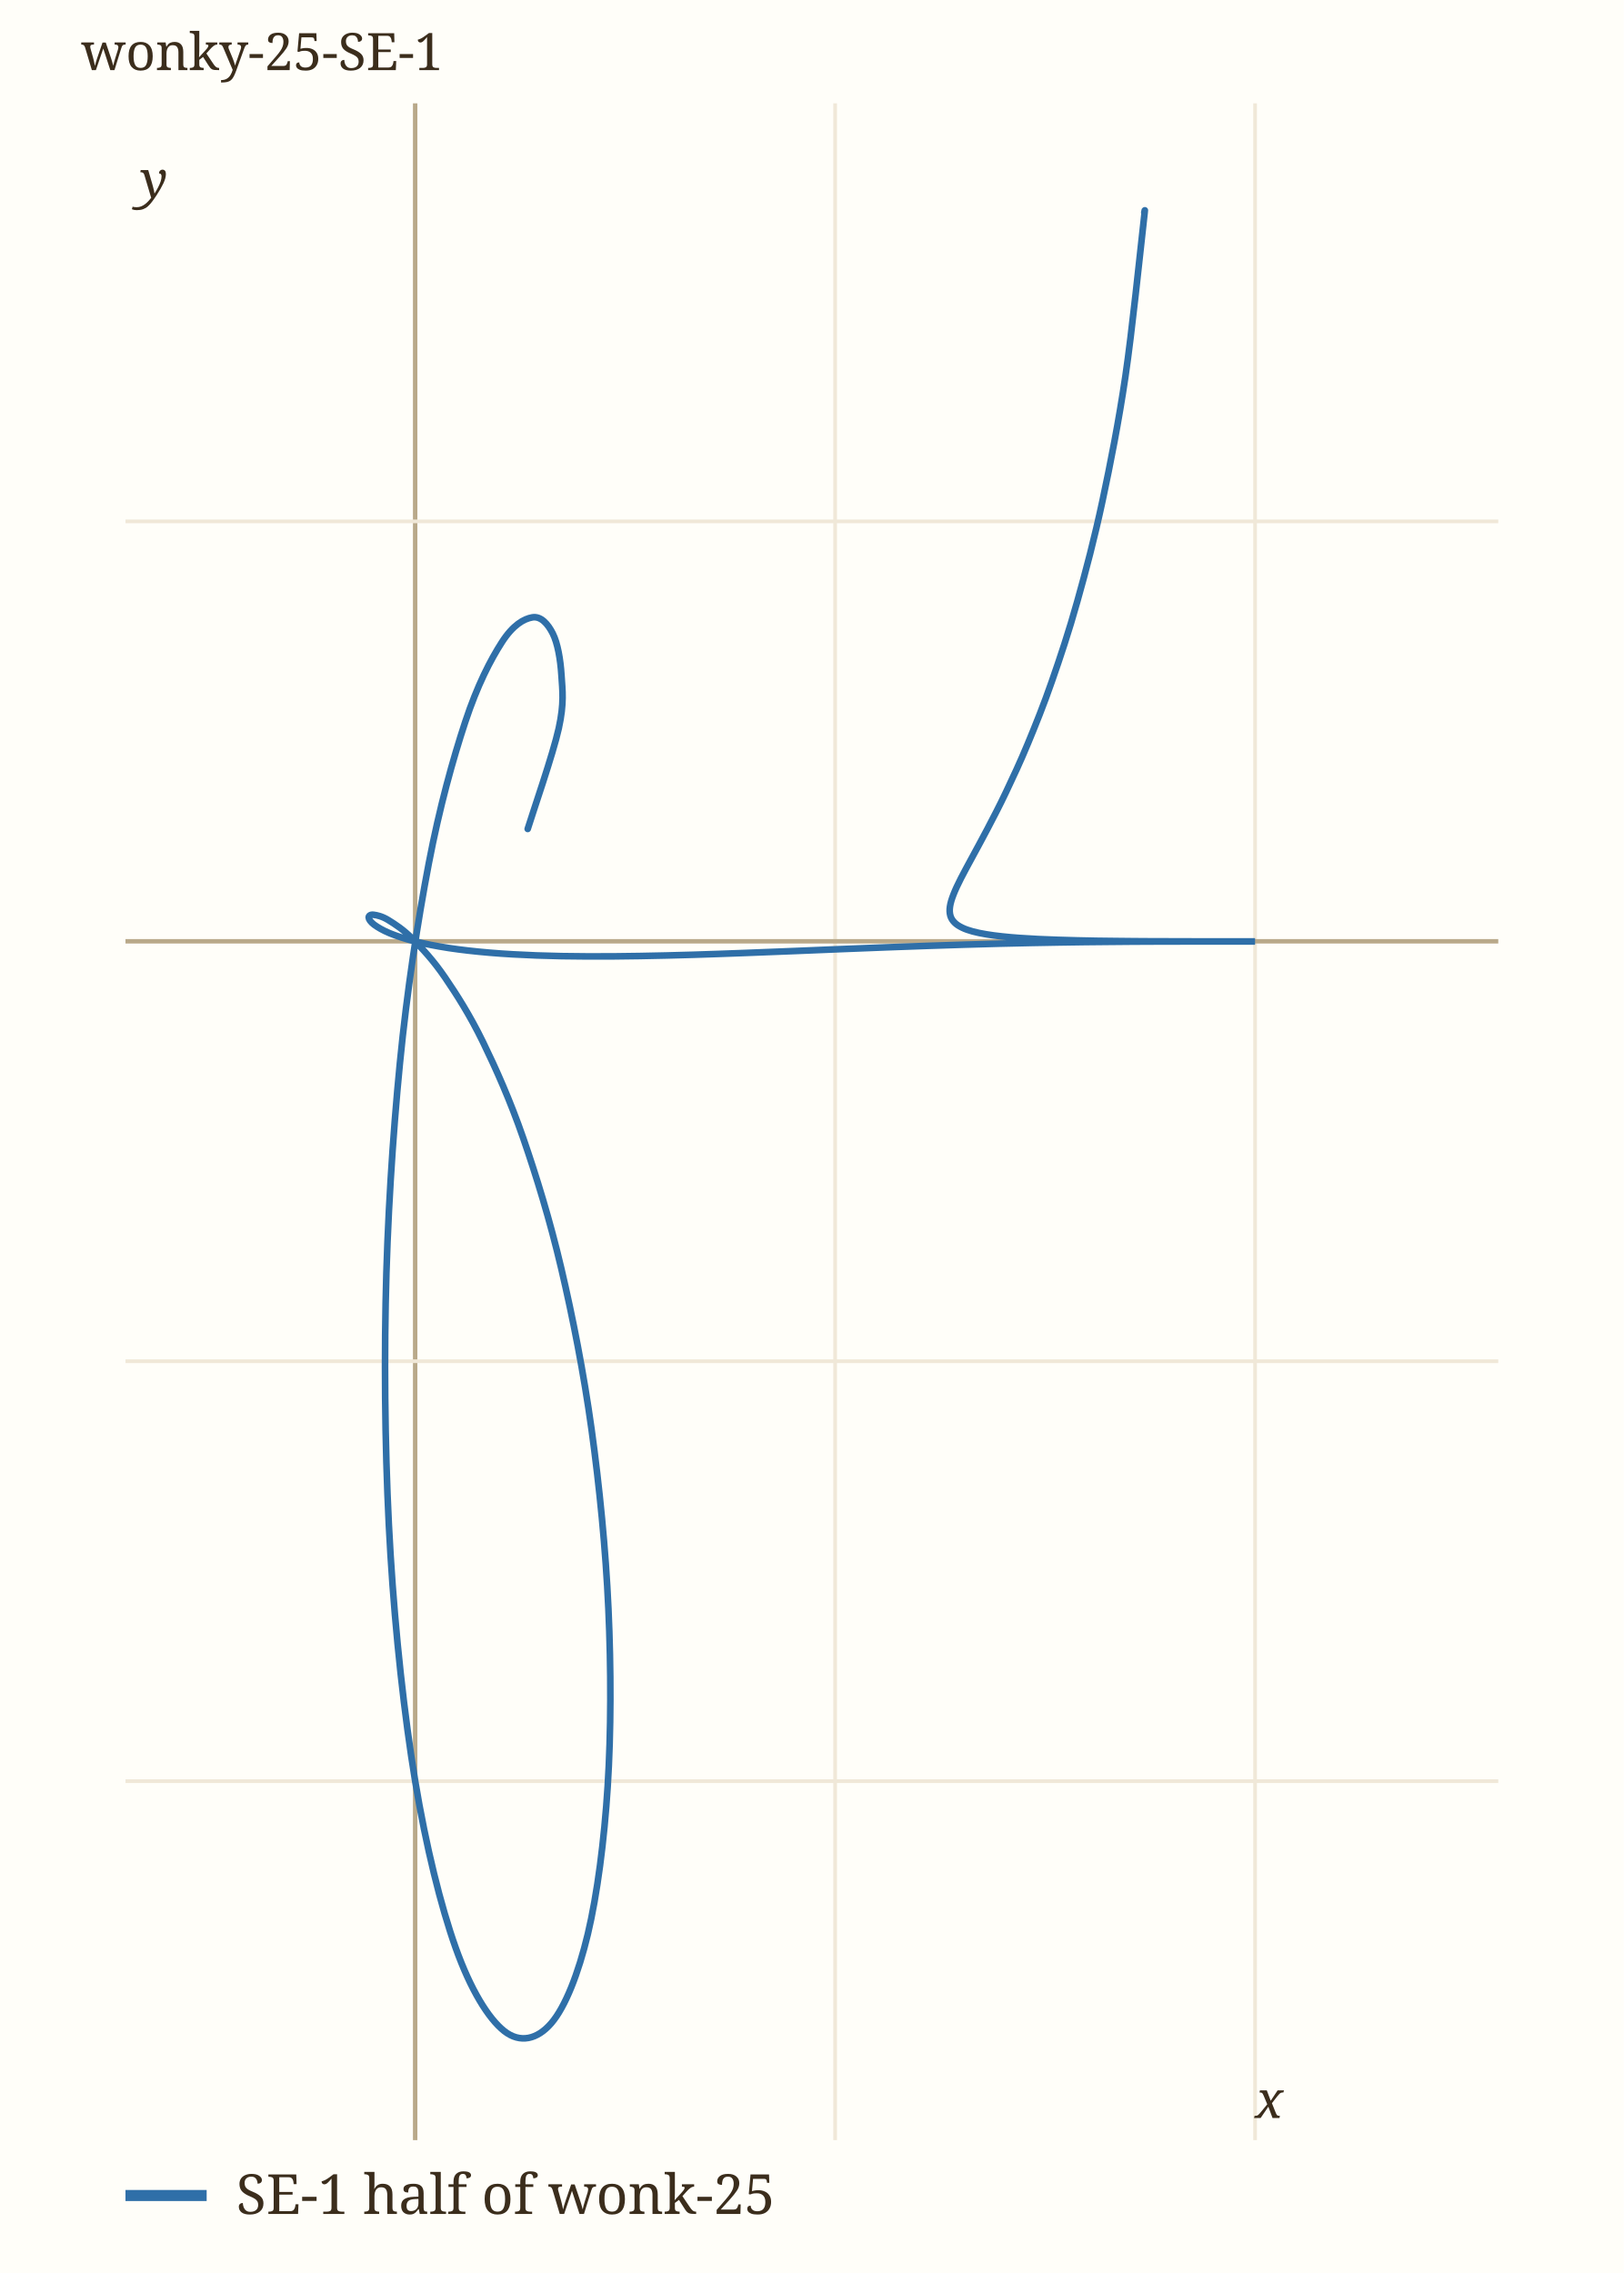
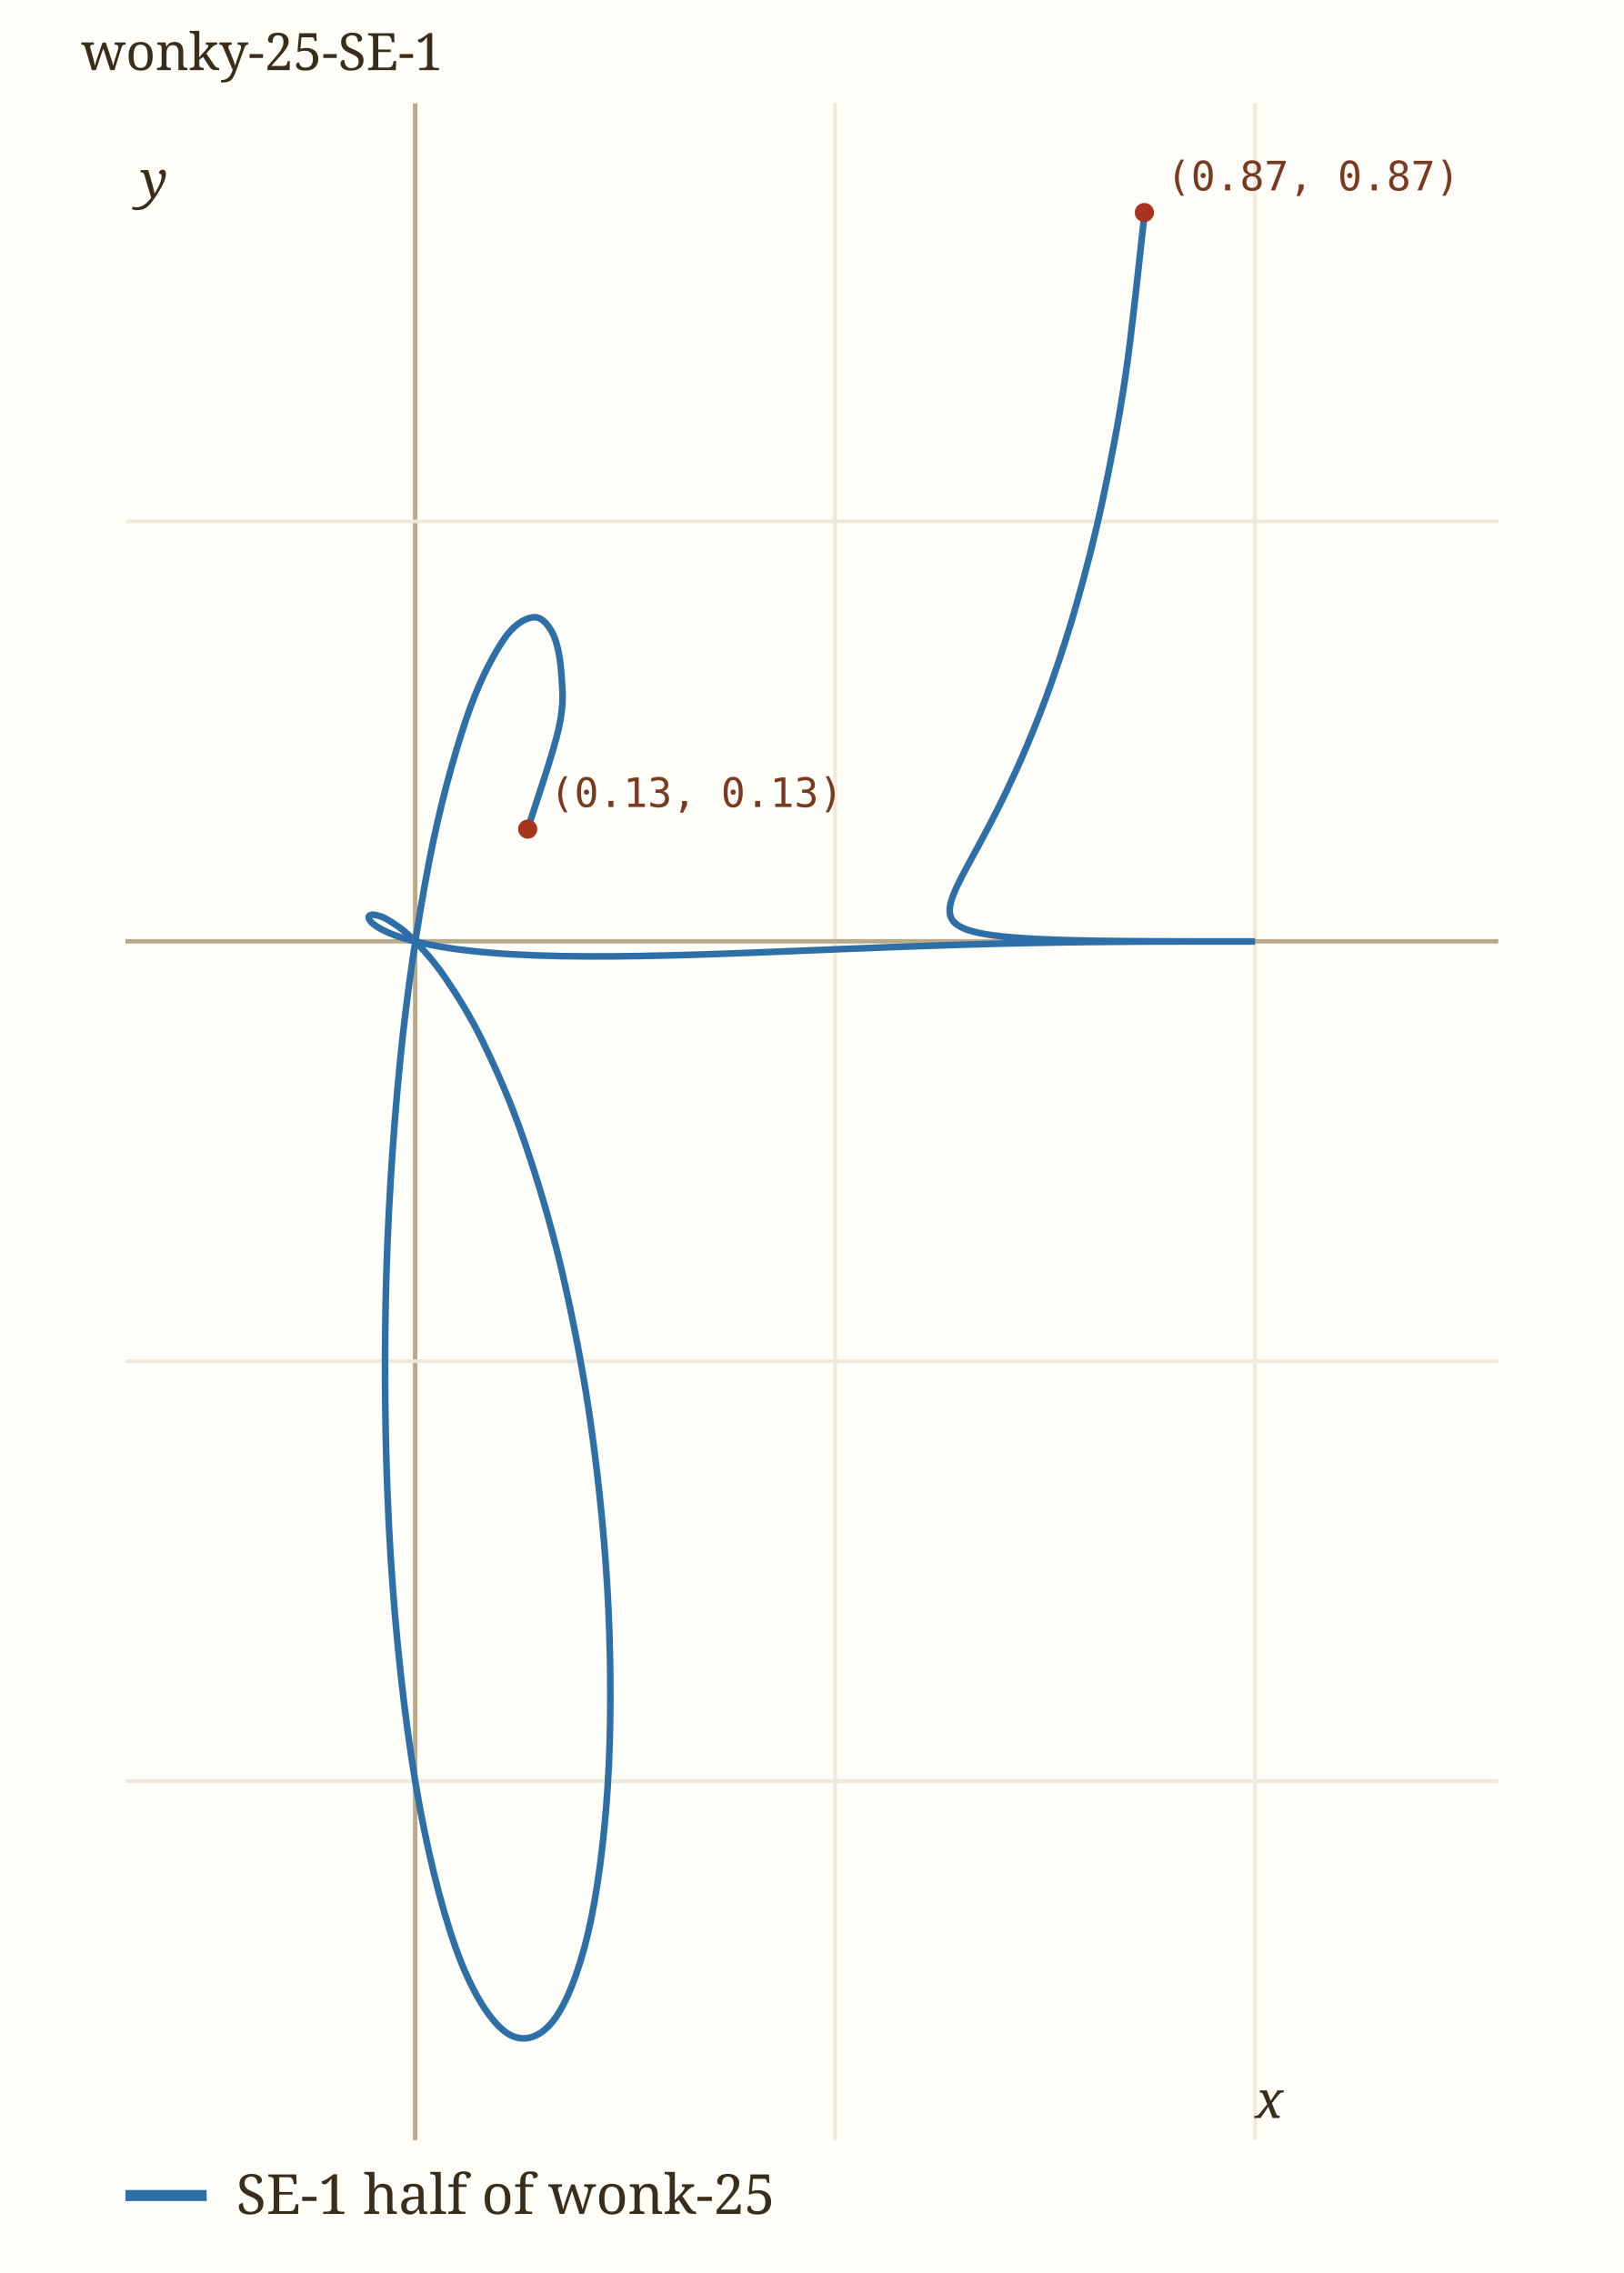
<svg xmlns="http://www.w3.org/2000/svg" viewBox="0 0 440 616" width="440" height="616" role="img" aria-label="wonky-25-SE-1" data-panel="wonky-25-SE-1">
  <rect x="0" y="0" width="440" height="616" fill="#fffef9" />
  <clipPath id="clip-wonky-25-SE-1">
    <rect x="34" y="28" width="372" height="552" />
  </clipPath>
  <g clip-path="url(#clip-wonky-25-SE-1)">
    <line x1="112.5" x2="112.5" y1="28" y2="580" stroke="#b9a98a" stroke-width="1.2" />
    <line x1="226.3" x2="226.3" y1="28" y2="580" stroke="#f0e8d8" stroke-width="1" />
    <text x="226.3" y="594.0" font-family="ui-monospace, Menlo, monospace" font-size="11" fill="#9c8a6a" text-anchor="middle">0.5</text>
    <line x1="340.1" x2="340.1" y1="28" y2="580" stroke="#f0e8d8" stroke-width="1" />
    <text x="340.1" y="594.0" font-family="ui-monospace, Menlo, monospace" font-size="11" fill="#9c8a6a" text-anchor="middle">1</text>
    <line x1="34" x2="406" y1="482.7" y2="482.7" stroke="#f0e8d8" stroke-width="1" />
    <text x="28.0" y="486.7" font-family="ui-monospace, Menlo, monospace" font-size="11" fill="#9c8a6a" text-anchor="end">-1</text>
    <line x1="34" x2="406" y1="368.9" y2="368.9" stroke="#f0e8d8" stroke-width="1" />
    <text x="28.0" y="372.9" font-family="ui-monospace, Menlo, monospace" font-size="11" fill="#9c8a6a" text-anchor="end">-0.5</text>
    <line x1="34" x2="406" y1="255.1" y2="255.1" stroke="#b9a98a" stroke-width="1.2" />
    <line x1="34" x2="406" y1="141.3" y2="141.3" stroke="#f0e8d8" stroke-width="1" />
    <text x="28.0" y="145.3" font-family="ui-monospace, Menlo, monospace" font-size="11" fill="#9c8a6a" text-anchor="end">0.5</text>
    <path d="M143.00,224.65 C144.40,220.11 149.88,204.34 151.41,197.39 C152.93,190.44 152.41,187.23 152.14,182.95 C151.87,178.66 151.10,174.28 149.78,171.67 C148.47,169.07 146.55,166.91 144.25,167.31 C141.95,167.71 139.01,169.35 135.98,174.08 C132.94,178.81 129.36,185.68 126.06,195.68 C122.76,205.68 119.13,218.65 116.18,234.06 C113.23,249.48 110.31,268.30 108.36,288.17 C106.41,308.04 104.92,331.09 104.50,353.29 C104.07,375.50 104.49,399.84 105.83,421.41 C107.16,442.98 109.57,464.97 112.51,482.72 C115.46,500.46 119.46,516.59 123.48,527.88 C127.50,539.16 132.32,547.02 136.63,550.43 C140.95,553.83 145.61,552.69 149.38,548.31 C153.16,543.93 156.74,534.84 159.29,524.14 C161.84,513.44 163.74,498.79 164.67,484.11 C165.60,469.42 165.60,452.15 164.87,436.03 C164.14,419.91 162.43,402.75 160.30,387.38 C158.17,372.00 155.18,356.93 152.10,343.78 C149.01,330.63 145.32,318.69 141.79,308.46 C138.25,298.23 134.40,289.64 130.87,282.38 C127.33,275.12 123.76,269.55 120.59,264.90 C117.42,260.25 114.42,257.08 111.87,254.50 C109.32,251.91 107.07,250.49 105.30,249.39 C103.53,248.29 102.14,248.03 101.24,247.91 C100.34,247.79 99.89,248.22 99.90,248.66 C99.92,249.10 100.41,249.87 101.36,250.58 C102.30,251.28 103.74,252.14 105.58,252.90 C107.42,253.65 109.74,254.44 112.40,255.11 C115.07,255.78 118.19,256.40 121.58,256.92 C124.96,257.43 128.75,257.86 132.72,258.19 C136.69,258.53 140.99,258.76 145.39,258.93 C149.78,259.10 154.43,259.17 159.09,259.19 C163.75,259.22 168.57,259.17 173.34,259.09 C178.12,259.02 182.97,258.88 187.72,258.75 C192.47,258.61 197.23,258.43 201.85,258.26 C206.47,258.09 211.03,257.90 215.44,257.73 C219.85,257.55 224.16,257.37 228.30,257.20 C232.45,257.04 236.46,256.88 240.31,256.73 C244.16,256.58 247.86,256.45 251.41,256.33 C254.95,256.20 258.34,256.10 261.59,256.00 C264.83,255.90 267.92,255.82 270.88,255.74 C273.84,255.67 276.65,255.61 279.34,255.55 C282.03,255.50 284.58,255.45 287.02,255.41 C289.46,255.37 291.77,255.34 293.99,255.31 C296.20,255.28 298.30,255.26 300.31,255.25 C302.31,255.23 304.21,255.21 306.03,255.20 C307.85,255.19 309.57,255.18 311.21,255.17 C312.85,255.17 314.40,255.16 315.87,255.16 C317.35,255.15 318.74,255.15 320.06,255.15 C321.38,255.14 322.62,255.14 323.79,255.14 C324.97,255.14 326.07,255.14 327.10,255.14 C328.13,255.14 329.09,255.14 329.99,255.14 C330.89,255.14 331.72,255.14 332.49,255.14 C333.25,255.14 333.96,255.14 334.60,255.14 C335.24,255.14 335.82,255.14 336.34,255.14 C336.87,255.14 337.33,255.14 337.74,255.14 C338.14,255.14 338.49,255.14 338.79,255.14 C339.09,255.14 339.33,255.14 339.53,255.14 C339.72,255.14 339.86,255.14 339.96,255.14 C340.05,255.14 340.10,255.14 340.10,255.14 C340.10,255.14 340.05,255.14 339.96,255.14 C339.86,255.14 339.72,255.14 339.53,255.14 C339.33,255.14 339.09,255.14 338.79,255.14 C338.49,255.14 338.15,255.14 337.74,255.14 C337.33,255.14 336.87,255.14 336.34,255.14 C335.82,255.14 335.24,255.14 334.60,255.14 C333.96,255.14 333.26,255.14 332.49,255.13 C331.73,255.13 330.90,255.13 330.01,255.13 C329.12,255.13 328.16,255.13 327.15,255.13 C326.13,255.13 325.04,255.13 323.90,255.13 C322.75,255.13 321.54,255.13 320.26,255.12 C318.99,255.12 317.65,255.12 316.26,255.11 C314.87,255.11 313.41,255.10 311.91,255.10 C310.40,255.09 308.84,255.08 307.23,255.07 C305.63,255.06 303.97,255.04 302.29,255.02 C300.61,255.01 298.87,254.98 297.13,254.96 C295.39,254.93 293.61,254.89 291.85,254.85 C290.08,254.81 288.28,254.76 286.52,254.70 C284.76,254.64 282.99,254.57 281.27,254.49 C279.56,254.40 277.85,254.31 276.23,254.19 C274.60,254.07 273.00,253.94 271.51,253.77 C270.02,253.61 268.58,253.43 267.26,253.20 C265.95,252.98 264.71,252.74 263.62,252.44 C262.53,252.14 261.54,251.81 260.72,251.40 C259.89,251.00 259.19,250.56 258.66,250.02 C258.12,249.48 257.74,248.89 257.53,248.17 C257.33,247.45 257.28,246.67 257.42,245.71 C257.56,244.75 257.87,243.70 258.37,242.43 C258.86,241.15 259.53,239.75 260.38,238.06 C261.23,236.37 262.27,234.52 263.47,232.28 C264.66,230.05 266.04,227.59 267.57,224.65 C269.10,221.71 270.81,218.47 272.63,214.62 C274.45,210.77 276.45,206.54 278.52,201.54 C280.59,196.55 282.81,191.05 285.04,184.63 C287.28,178.21 289.64,171.15 291.92,163.00 C294.21,154.85 296.58,145.90 298.75,135.74 C300.92,125.57 303.12,114.42 304.96,102.01 C306.79,89.59 308.92,68.67 309.77,61.27 C310.62,53.86 310.03,58.19 310.08,57.57" fill="none" stroke="#2f6fa8" stroke-width="1.8" stroke-linecap="round" data-path="wonky-25-SE-1" />
+     <circle cx="143.0" cy="224.7" r="2.6" fill="#a8341f" />
+     <text x="149.0" y="218.7" font-family="ui-monospace, Menlo, monospace" font-size="11" fill="#7a3a20">(0.13, 0.13)</text>
+     <circle cx="310.1" cy="57.6" r="2.6" fill="#a8341f" />
+     <text x="316.1" y="51.6" font-family="ui-monospace, Menlo, monospace" font-size="11" fill="#7a3a20">(0.87, 0.87)</text>
  </g>
  <text x="340.1" y="574.0" font-family="Georgia, serif" font-size="14" font-style="italic" fill="#3b2d1c">x</text>
  <text x="38.0" y="53.6" font-family="Georgia, serif" font-size="14" font-style="italic" fill="#3b2d1c">y</text>
  <text x="22" y="19" font-family="Georgia, serif" font-size="14" fill="#3b2d1c">wonky-25-SE-1</text>
  <line x1="34" x2="56" y1="595" y2="595" stroke="#2f6fa8" stroke-width="3" />
  <text x="64" y="600" font-family="Georgia, serif" font-size="15" fill="#3b2d1c">SE-1 half of wonk-25</text>
</svg>
